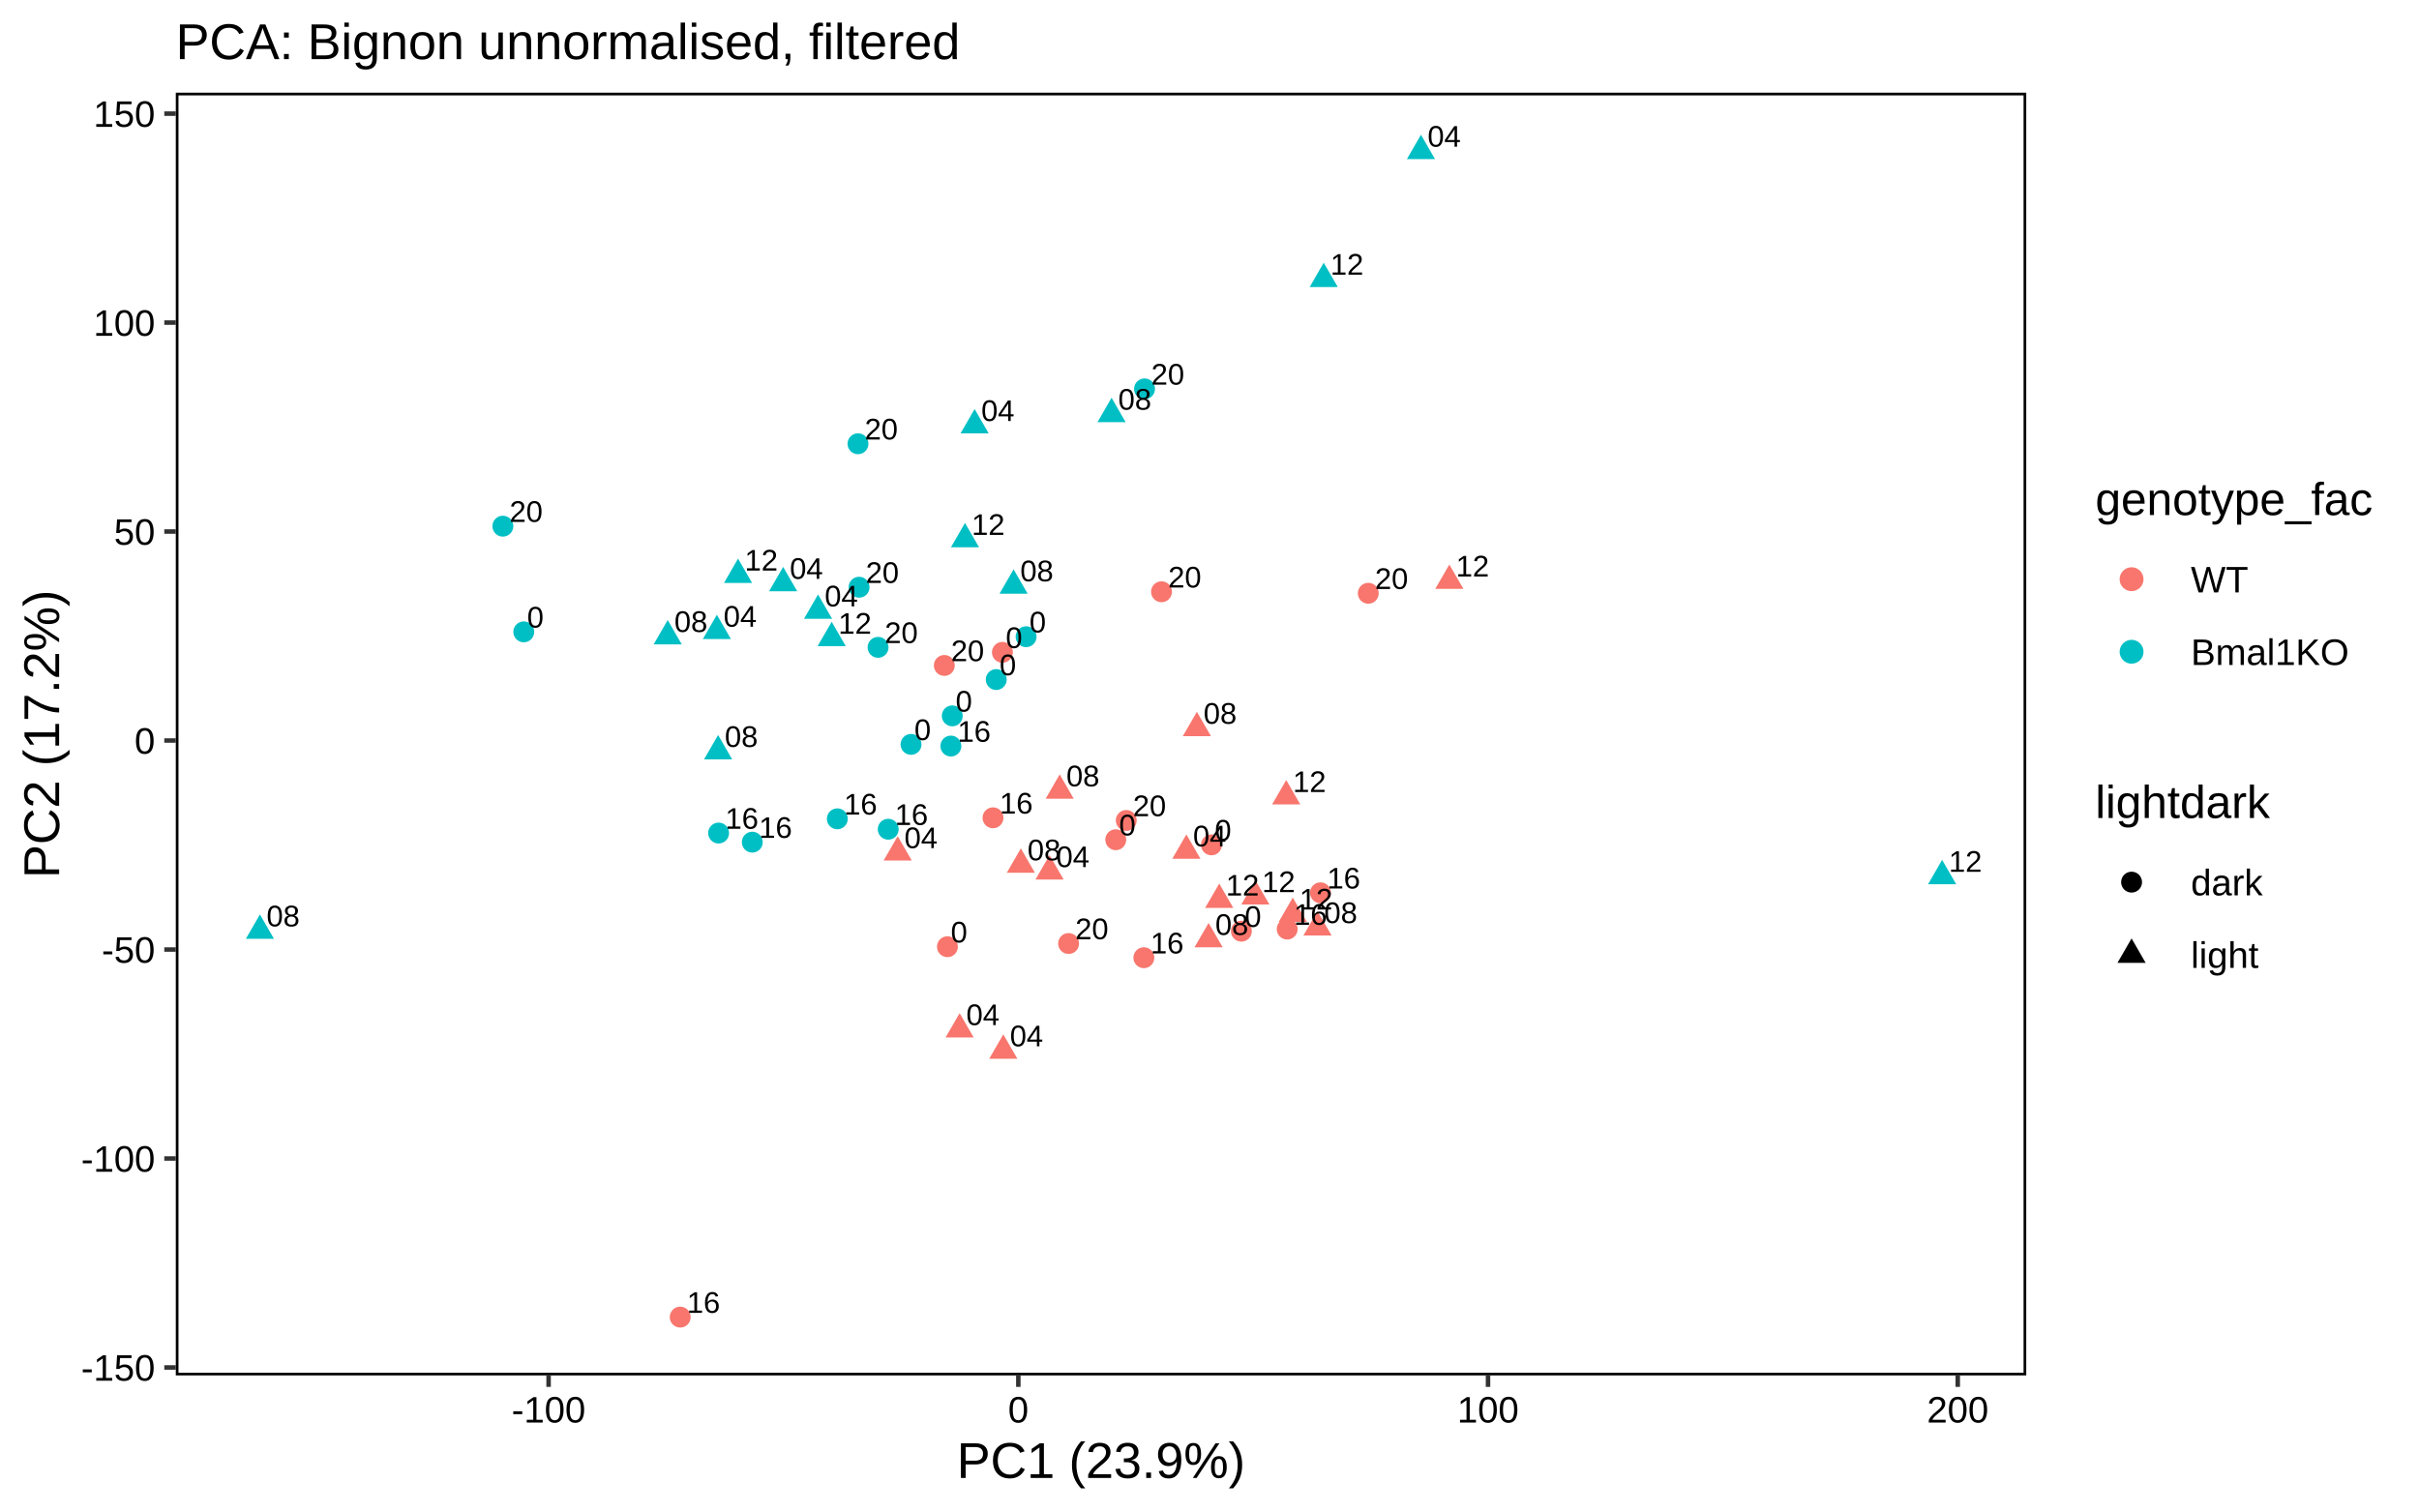
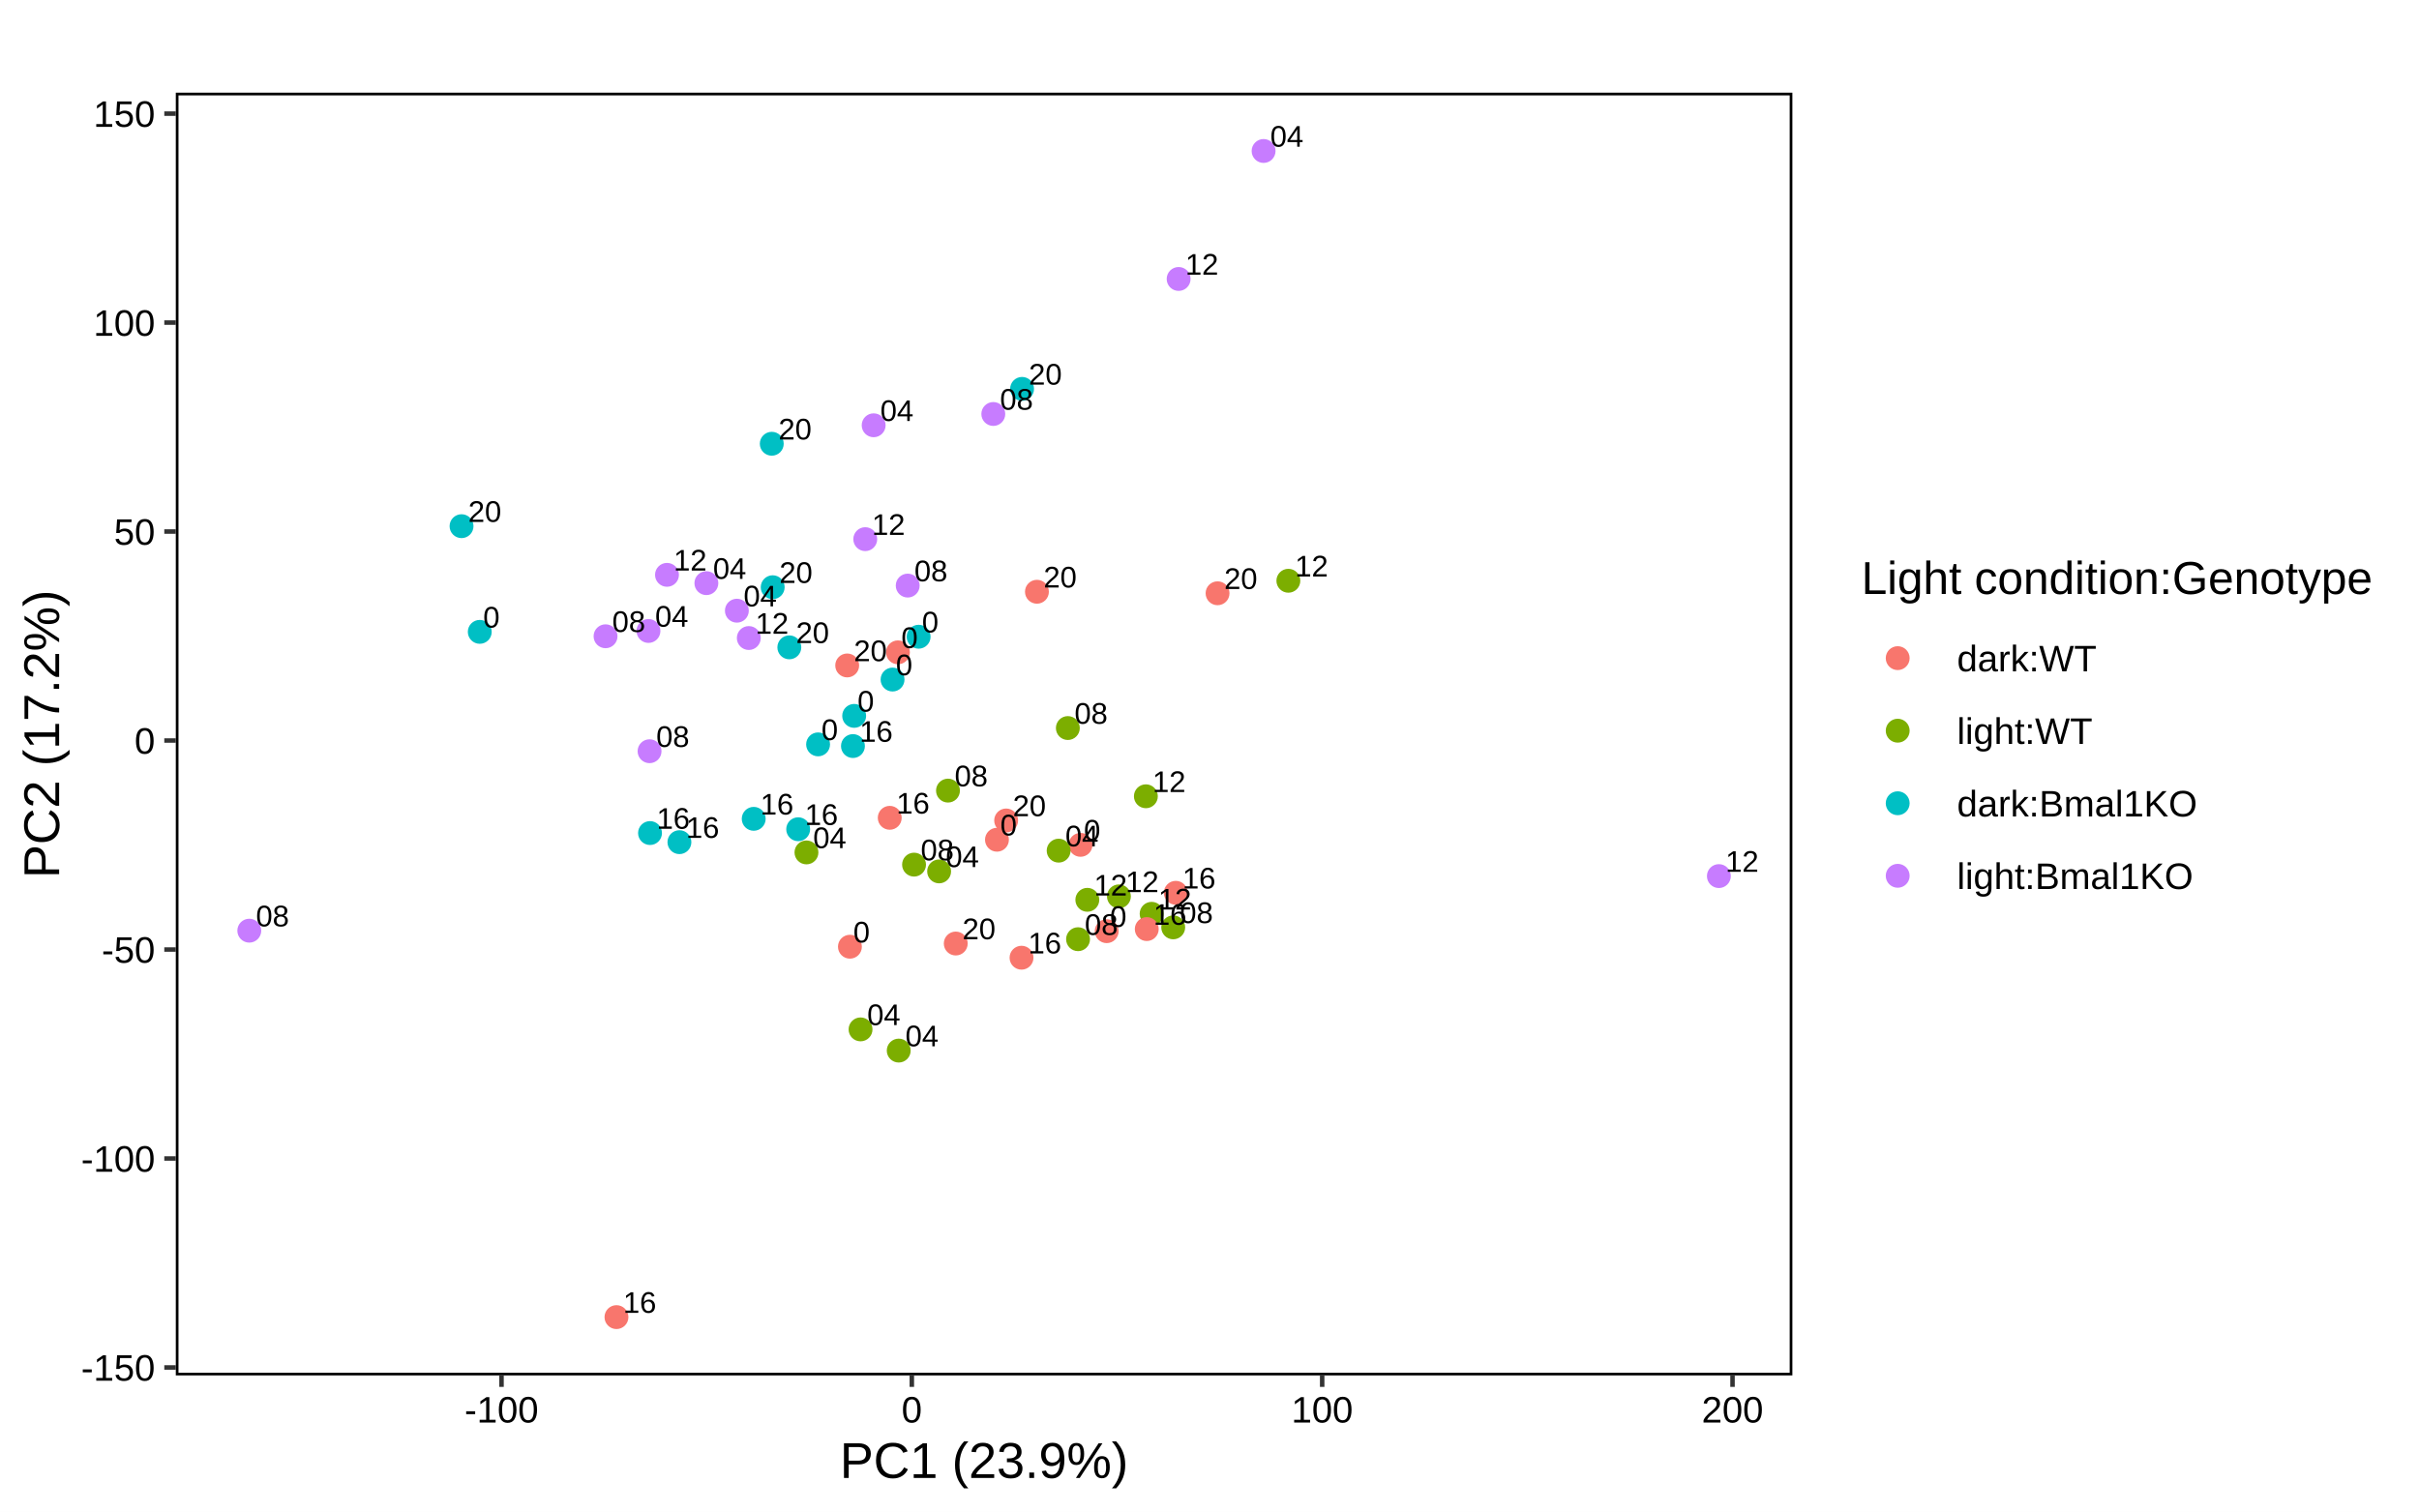
<svg xmlns="http://www.w3.org/2000/svg" width="576.00pt" height="360.00pt" viewBox="0 0 576.00 360.00">
  <g class="svglite">
    <defs>
      <style type="text/css">
    .svglite line, .svglite polyline, .svglite polygon, .svglite path, .svglite rect, .svglite circle {
      fill: none;
      stroke: #000000;
      stroke-linecap: round;
      stroke-linejoin: round;
      stroke-miterlimit: 10.00;
    }
    .svglite text {
      white-space: pre;
    }
    .svglite g.glyphgroup path {
      fill: inherit;
      stroke: none;
    }
  </style>
    </defs>
    <rect width="100%" height="100%" style="stroke: none; fill: #FFFFFF;" />
    <defs>
      <clipPath id="cpMC4wMHw1NzYuMDB8MC4wMHwzNjAuMDA=">
        <rect x="0.00" y="0.00" width="576.00" height="360.00" />
      </clipPath>
    </defs>
    <g clip-path="url(#cpMC4wMHw1NzYuMDB8MC4wMHwzNjAuMDA=)">
      <rect x="0.00" y="0.00" width="576.00" height="360.00" style="stroke-width: 1.07; stroke: #FFFFFF; fill: #FFFFFF;" />
    </g>
    <defs>
-       <clipPath id="cpNDEuODZ8NDgyLjQ4fDIyLjA4fDMyNy41OA==">
-         <rect x="41.86" y="22.08" width="440.62" height="305.51" />
+       <clipPath id="cpNDEuODZ8NDI2Ljc5fDIyLjA4fDMyNy41OA==">
+         <rect x="41.86" y="22.08" width="384.93" height="305.51" />
      </clipPath>
    </defs>
-     <g clip-path="url(#cpNDEuODZ8NDgyLjQ4fDIyLjA4fDMyNy41OA==)">
-       <rect x="41.86" y="22.08" width="440.62" height="305.51" style="stroke-width: 1.07; stroke: none; fill: #FFFFFF;" />
-       <circle cx="225.60" cy="225.48" r="2.49" style="stroke-width: 0.71; stroke: none; fill: #F8766D;" />
-       <circle cx="238.69" cy="155.37" r="2.49" style="stroke-width: 0.71; stroke: none; fill: #F8766D;" />
-       <circle cx="288.46" cy="201.22" r="2.49" style="stroke-width: 0.71; stroke: none; fill: #F8766D;" />
-       <circle cx="265.68" cy="200.00" r="2.49" style="stroke-width: 0.71; stroke: none; fill: #F8766D;" />
-       <circle cx="295.59" cy="221.78" r="2.49" style="stroke-width: 0.71; stroke: none; fill: #F8766D;" />
-       <polygon points="228.50,241.30 231.85,247.10 225.15,247.10 " style="stroke-width: 0.71; stroke: none; fill: #F8766D;" />
-       <polygon points="282.49,198.73 285.85,204.53 279.14,204.53 " style="stroke-width: 0.71; stroke: none; fill: #F8766D;" />
-       <polygon points="238.90,246.35 242.25,252.16 235.55,252.16 " style="stroke-width: 0.71; stroke: none; fill: #F8766D;" />
-       <polygon points="249.92,203.67 253.27,209.48 246.56,209.48 " style="stroke-width: 0.71; stroke: none; fill: #F8766D;" />
-       <polygon points="213.76,199.15 217.11,204.95 210.40,204.95 " style="stroke-width: 0.71; stroke: none; fill: #F8766D;" />
-       <polygon points="313.71,217.00 317.07,222.81 310.36,222.81 " style="stroke-width: 0.71; stroke: none; fill: #F8766D;" />
-       <polygon points="285.00,169.53 288.35,175.33 281.64,175.33 " style="stroke-width: 0.71; stroke: none; fill: #F8766D;" />
-       <polygon points="252.33,184.43 255.68,190.24 248.98,190.24 " style="stroke-width: 0.71; stroke: none; fill: #F8766D;" />
-       <polygon points="243.08,202.06 246.43,207.87 239.73,207.87 " style="stroke-width: 0.71; stroke: none; fill: #F8766D;" />
-       <polygon points="287.79,219.82 291.14,225.62 284.43,225.62 " style="stroke-width: 0.71; stroke: none; fill: #F8766D;" />
-       <polygon points="307.83,213.77 311.18,219.57 304.48,219.57 " style="stroke-width: 0.71; stroke: none; fill: #F8766D;" />
-       <polygon points="298.92,209.63 302.27,215.43 295.57,215.43 " style="stroke-width: 0.71; stroke: none; fill: #F8766D;" />
-       <polygon points="290.32,210.44 293.67,216.24 286.96,216.24 " style="stroke-width: 0.71; stroke: none; fill: #F8766D;" />
-       <polygon points="345.11,134.45 348.46,140.25 341.76,140.25 " style="stroke-width: 0.71; stroke: none; fill: #F8766D;" />
-       <polygon points="306.27,185.78 309.62,191.59 302.91,191.59 " style="stroke-width: 0.71; stroke: none; fill: #F8766D;" />
-       <circle cx="161.97" cy="313.70" r="2.49" style="stroke-width: 0.71; stroke: none; fill: #F8766D;" />
-       <circle cx="272.37" cy="228.10" r="2.49" style="stroke-width: 0.71; stroke: none; fill: #F8766D;" />
-       <circle cx="306.50" cy="221.28" r="2.49" style="stroke-width: 0.71; stroke: none; fill: #F8766D;" />
-       <circle cx="314.42" cy="212.64" r="2.49" style="stroke-width: 0.71; stroke: none; fill: #F8766D;" />
-       <circle cx="236.45" cy="194.78" r="2.49" style="stroke-width: 0.71; stroke: none; fill: #F8766D;" />
-       <circle cx="325.81" cy="141.30" r="2.49" style="stroke-width: 0.71; stroke: none; fill: #F8766D;" />
-       <circle cx="276.57" cy="140.94" r="2.49" style="stroke-width: 0.71; stroke: none; fill: #F8766D;" />
-       <circle cx="224.86" cy="158.49" r="2.49" style="stroke-width: 0.71; stroke: none; fill: #F8766D;" />
-       <circle cx="254.45" cy="224.72" r="2.49" style="stroke-width: 0.71; stroke: none; fill: #F8766D;" />
-       <circle cx="268.18" cy="195.41" r="2.49" style="stroke-width: 0.71; stroke: none; fill: #F8766D;" />
-       <circle cx="226.75" cy="170.50" r="2.49" style="stroke-width: 0.71; stroke: none; fill: #00BFC4;" />
-       <circle cx="216.93" cy="177.29" r="2.49" style="stroke-width: 0.71; stroke: none; fill: #00BFC4;" />
-       <circle cx="244.33" cy="151.65" r="2.49" style="stroke-width: 0.71; stroke: none; fill: #00BFC4;" />
-       <circle cx="124.72" cy="150.49" r="2.49" style="stroke-width: 0.71; stroke: none; fill: #00BFC4;" />
-       <circle cx="237.22" cy="161.85" r="2.49" style="stroke-width: 0.71; stroke: none; fill: #00BFC4;" />
-       <polygon points="194.79,141.58 198.14,147.38 191.44,147.38 " style="stroke-width: 0.71; stroke: none; fill: #00BFC4;" />
-       <polygon points="170.70,146.41 174.05,152.21 167.35,152.21 " style="stroke-width: 0.71; stroke: none; fill: #00BFC4;" />
-       <polygon points="232.07,97.42 235.42,103.22 228.71,103.22 " style="stroke-width: 0.71; stroke: none; fill: #00BFC4;" />
-       <polygon points="186.48,135.02 189.83,140.82 183.13,140.82 " style="stroke-width: 0.71; stroke: none; fill: #00BFC4;" />
-       <polygon points="338.35,32.09 341.70,37.90 335.00,37.90 " style="stroke-width: 0.71; stroke: none; fill: #00BFC4;" />
-       <polygon points="170.99,175.05 174.34,180.86 167.64,180.86 " style="stroke-width: 0.71; stroke: none; fill: #00BFC4;" />
-       <polygon points="264.68,94.73 268.03,100.54 261.33,100.54 " style="stroke-width: 0.71; stroke: none; fill: #00BFC4;" />
-       <polygon points="241.35,135.60 244.70,141.40 238.00,141.40 " style="stroke-width: 0.71; stroke: none; fill: #00BFC4;" />
-       <polygon points="61.89,217.79 65.24,223.60 58.54,223.60 " style="stroke-width: 0.71; stroke: none; fill: #00BFC4;" />
-       <polygon points="158.99,147.67 162.34,153.47 155.64,153.47 " style="stroke-width: 0.71; stroke: none; fill: #00BFC4;" />
-       <polygon points="315.20,62.57 318.55,68.37 311.85,68.37 " style="stroke-width: 0.71; stroke: none; fill: #00BFC4;" />
-       <polygon points="229.78,124.55 233.13,130.35 226.43,130.35 " style="stroke-width: 0.71; stroke: none; fill: #00BFC4;" />
-       <polygon points="175.74,133.04 179.09,138.84 172.39,138.84 " style="stroke-width: 0.71; stroke: none; fill: #00BFC4;" />
-       <polygon points="198.04,148.09 201.39,153.89 194.68,153.89 " style="stroke-width: 0.71; stroke: none; fill: #00BFC4;" />
-       <polygon points="462.45,204.79 465.80,210.60 459.10,210.60 " style="stroke-width: 0.71; stroke: none; fill: #00BFC4;" />
-       <circle cx="171.11" cy="198.41" r="2.49" style="stroke-width: 0.71; stroke: none; fill: #00BFC4;" />
-       <circle cx="226.42" cy="177.69" r="2.49" style="stroke-width: 0.71; stroke: none; fill: #00BFC4;" />
-       <circle cx="199.38" cy="195.02" r="2.49" style="stroke-width: 0.71; stroke: none; fill: #00BFC4;" />
-       <circle cx="211.50" cy="197.50" r="2.49" style="stroke-width: 0.71; stroke: none; fill: #00BFC4;" />
-       <circle cx="179.13" cy="200.58" r="2.49" style="stroke-width: 0.71; stroke: none; fill: #00BFC4;" />
-       <circle cx="119.74" cy="125.32" r="2.49" style="stroke-width: 0.71; stroke: none; fill: #00BFC4;" />
-       <circle cx="204.30" cy="105.69" r="2.49" style="stroke-width: 0.71; stroke: none; fill: #00BFC4;" />
-       <circle cx="272.53" cy="92.62" r="2.49" style="stroke-width: 0.71; stroke: none; fill: #00BFC4;" />
-       <circle cx="209.08" cy="154.18" r="2.49" style="stroke-width: 0.71; stroke: none; fill: #00BFC4;" />
-       <circle cx="204.56" cy="139.86" r="2.49" style="stroke-width: 0.71; stroke: none; fill: #00BFC4;" />
-       <text x="226.39" y="224.47" style="font-size: 7.11px; font-family: &quot;Arial&quot;;" textLength="3.95px" lengthAdjust="spacingAndGlyphs">0</text>
-       <text x="239.48" y="154.35" style="font-size: 7.11px; font-family: &quot;Arial&quot;;" textLength="3.95px" lengthAdjust="spacingAndGlyphs">0</text>
-       <text x="289.25" y="200.21" style="font-size: 7.11px; font-family: &quot;Arial&quot;;" textLength="3.95px" lengthAdjust="spacingAndGlyphs">0</text>
-       <text x="266.47" y="198.98" style="font-size: 7.11px; font-family: &quot;Arial&quot;;" textLength="3.95px" lengthAdjust="spacingAndGlyphs">0</text>
-       <text x="296.38" y="220.77" style="font-size: 7.11px; font-family: &quot;Arial&quot;;" textLength="3.95px" lengthAdjust="spacingAndGlyphs">0</text>
-       <text x="230.08" y="244.15" style="font-size: 7.11px; font-family: &quot;Arial&quot;;" textLength="7.91px" lengthAdjust="spacingAndGlyphs">04</text>
-       <text x="284.08" y="201.58" style="font-size: 7.11px; font-family: &quot;Arial&quot;;" textLength="7.91px" lengthAdjust="spacingAndGlyphs">04</text>
-       <text x="240.48" y="249.20" style="font-size: 7.11px; font-family: &quot;Arial&quot;;" textLength="7.91px" lengthAdjust="spacingAndGlyphs">04</text>
-       <text x="251.50" y="206.52" style="font-size: 7.11px; font-family: &quot;Arial&quot;;" textLength="7.91px" lengthAdjust="spacingAndGlyphs">04</text>
-       <text x="215.34" y="202.00" style="font-size: 7.11px; font-family: &quot;Arial&quot;;" textLength="7.91px" lengthAdjust="spacingAndGlyphs">04</text>
-       <text x="315.30" y="219.85" style="font-size: 7.11px; font-family: &quot;Arial&quot;;" textLength="7.91px" lengthAdjust="spacingAndGlyphs">08</text>
-       <text x="286.58" y="172.38" style="font-size: 7.11px; font-family: &quot;Arial&quot;;" textLength="7.91px" lengthAdjust="spacingAndGlyphs">08</text>
-       <text x="253.91" y="187.28" style="font-size: 7.11px; font-family: &quot;Arial&quot;;" textLength="7.91px" lengthAdjust="spacingAndGlyphs">08</text>
-       <text x="244.66" y="204.91" style="font-size: 7.11px; font-family: &quot;Arial&quot;;" textLength="7.91px" lengthAdjust="spacingAndGlyphs">08</text>
-       <text x="289.37" y="222.67" style="font-size: 7.11px; font-family: &quot;Arial&quot;;" textLength="7.91px" lengthAdjust="spacingAndGlyphs">08</text>
-       <text x="309.41" y="216.62" style="font-size: 7.11px; font-family: &quot;Arial&quot;;" textLength="7.91px" lengthAdjust="spacingAndGlyphs">12</text>
-       <text x="300.50" y="212.48" style="font-size: 7.11px; font-family: &quot;Arial&quot;;" textLength="7.91px" lengthAdjust="spacingAndGlyphs">12</text>
-       <text x="291.90" y="213.29" style="font-size: 7.11px; font-family: &quot;Arial&quot;;" textLength="7.91px" lengthAdjust="spacingAndGlyphs">12</text>
-       <text x="346.69" y="137.30" style="font-size: 7.11px; font-family: &quot;Arial&quot;;" textLength="7.91px" lengthAdjust="spacingAndGlyphs">12</text>
-       <text x="307.85" y="188.64" style="font-size: 7.11px; font-family: &quot;Arial&quot;;" textLength="7.91px" lengthAdjust="spacingAndGlyphs">12</text>
-       <text x="163.56" y="312.68" style="font-size: 7.11px; font-family: &quot;Arial&quot;;" textLength="7.91px" lengthAdjust="spacingAndGlyphs">16</text>
-       <text x="273.95" y="227.08" style="font-size: 7.11px; font-family: &quot;Arial&quot;;" textLength="7.91px" lengthAdjust="spacingAndGlyphs">16</text>
-       <text x="308.09" y="220.26" style="font-size: 7.11px; font-family: &quot;Arial&quot;;" textLength="7.91px" lengthAdjust="spacingAndGlyphs">16</text>
-       <text x="316.00" y="211.62" style="font-size: 7.11px; font-family: &quot;Arial&quot;;" textLength="7.91px" lengthAdjust="spacingAndGlyphs">16</text>
-       <text x="238.03" y="193.77" style="font-size: 7.11px; font-family: &quot;Arial&quot;;" textLength="7.91px" lengthAdjust="spacingAndGlyphs">16</text>
-       <text x="327.39" y="140.28" style="font-size: 7.11px; font-family: &quot;Arial&quot;;" textLength="7.91px" lengthAdjust="spacingAndGlyphs">20</text>
-       <text x="278.15" y="139.93" style="font-size: 7.11px; font-family: &quot;Arial&quot;;" textLength="7.91px" lengthAdjust="spacingAndGlyphs">20</text>
-       <text x="226.44" y="157.47" style="font-size: 7.11px; font-family: &quot;Arial&quot;;" textLength="7.91px" lengthAdjust="spacingAndGlyphs">20</text>
-       <text x="256.03" y="223.70" style="font-size: 7.11px; font-family: &quot;Arial&quot;;" textLength="7.91px" lengthAdjust="spacingAndGlyphs">20</text>
-       <text x="269.76" y="194.39" style="font-size: 7.11px; font-family: &quot;Arial&quot;;" textLength="7.91px" lengthAdjust="spacingAndGlyphs">20</text>
-       <text x="227.54" y="169.49" style="font-size: 7.11px; font-family: &quot;Arial&quot;;" textLength="3.95px" lengthAdjust="spacingAndGlyphs">0</text>
-       <text x="217.72" y="176.27" style="font-size: 7.11px; font-family: &quot;Arial&quot;;" textLength="3.95px" lengthAdjust="spacingAndGlyphs">0</text>
-       <text x="245.12" y="150.63" style="font-size: 7.11px; font-family: &quot;Arial&quot;;" textLength="3.95px" lengthAdjust="spacingAndGlyphs">0</text>
-       <text x="125.51" y="149.47" style="font-size: 7.11px; font-family: &quot;Arial&quot;;" textLength="3.95px" lengthAdjust="spacingAndGlyphs">0</text>
-       <text x="238.01" y="160.83" style="font-size: 7.11px; font-family: &quot;Arial&quot;;" textLength="3.95px" lengthAdjust="spacingAndGlyphs">0</text>
-       <text x="196.37" y="144.43" style="font-size: 7.11px; font-family: &quot;Arial&quot;;" textLength="7.91px" lengthAdjust="spacingAndGlyphs">04</text>
-       <text x="172.28" y="149.26" style="font-size: 7.11px; font-family: &quot;Arial&quot;;" textLength="7.91px" lengthAdjust="spacingAndGlyphs">04</text>
-       <text x="233.65" y="100.27" style="font-size: 7.11px; font-family: &quot;Arial&quot;;" textLength="7.91px" lengthAdjust="spacingAndGlyphs">04</text>
-       <text x="188.06" y="137.87" style="font-size: 7.11px; font-family: &quot;Arial&quot;;" textLength="7.91px" lengthAdjust="spacingAndGlyphs">04</text>
-       <text x="339.93" y="34.94" style="font-size: 7.11px; font-family: &quot;Arial&quot;;" textLength="7.91px" lengthAdjust="spacingAndGlyphs">04</text>
-       <text x="172.57" y="177.90" style="font-size: 7.11px; font-family: &quot;Arial&quot;;" textLength="7.91px" lengthAdjust="spacingAndGlyphs">08</text>
-       <text x="266.26" y="97.58" style="font-size: 7.11px; font-family: &quot;Arial&quot;;" textLength="7.91px" lengthAdjust="spacingAndGlyphs">08</text>
-       <text x="242.93" y="138.45" style="font-size: 7.11px; font-family: &quot;Arial&quot;;" textLength="7.91px" lengthAdjust="spacingAndGlyphs">08</text>
-       <text x="63.47" y="220.64" style="font-size: 7.11px; font-family: &quot;Arial&quot;;" textLength="7.91px" lengthAdjust="spacingAndGlyphs">08</text>
-       <text x="160.57" y="150.52" style="font-size: 7.11px; font-family: &quot;Arial&quot;;" textLength="7.91px" lengthAdjust="spacingAndGlyphs">08</text>
-       <text x="316.78" y="65.42" style="font-size: 7.11px; font-family: &quot;Arial&quot;;" textLength="7.91px" lengthAdjust="spacingAndGlyphs">12</text>
-       <text x="231.36" y="127.40" style="font-size: 7.11px; font-family: &quot;Arial&quot;;" textLength="7.91px" lengthAdjust="spacingAndGlyphs">12</text>
-       <text x="177.32" y="135.89" style="font-size: 7.11px; font-family: &quot;Arial&quot;;" textLength="7.91px" lengthAdjust="spacingAndGlyphs">12</text>
-       <text x="199.62" y="150.94" style="font-size: 7.11px; font-family: &quot;Arial&quot;;" textLength="7.91px" lengthAdjust="spacingAndGlyphs">12</text>
-       <text x="464.03" y="207.64" style="font-size: 7.11px; font-family: &quot;Arial&quot;;" textLength="7.91px" lengthAdjust="spacingAndGlyphs">12</text>
-       <text x="172.69" y="197.39" style="font-size: 7.11px; font-family: &quot;Arial&quot;;" textLength="7.91px" lengthAdjust="spacingAndGlyphs">16</text>
-       <text x="228.00" y="176.67" style="font-size: 7.11px; font-family: &quot;Arial&quot;;" textLength="7.91px" lengthAdjust="spacingAndGlyphs">16</text>
-       <text x="200.96" y="194.00" style="font-size: 7.11px; font-family: &quot;Arial&quot;;" textLength="7.91px" lengthAdjust="spacingAndGlyphs">16</text>
-       <text x="213.08" y="196.48" style="font-size: 7.11px; font-family: &quot;Arial&quot;;" textLength="7.91px" lengthAdjust="spacingAndGlyphs">16</text>
-       <text x="180.71" y="199.56" style="font-size: 7.11px; font-family: &quot;Arial&quot;;" textLength="7.91px" lengthAdjust="spacingAndGlyphs">16</text>
-       <text x="121.32" y="124.30" style="font-size: 7.11px; font-family: &quot;Arial&quot;;" textLength="7.91px" lengthAdjust="spacingAndGlyphs">20</text>
-       <text x="205.89" y="104.67" style="font-size: 7.11px; font-family: &quot;Arial&quot;;" textLength="7.91px" lengthAdjust="spacingAndGlyphs">20</text>
-       <text x="274.11" y="91.61" style="font-size: 7.11px; font-family: &quot;Arial&quot;;" textLength="7.91px" lengthAdjust="spacingAndGlyphs">20</text>
-       <text x="210.66" y="153.16" style="font-size: 7.11px; font-family: &quot;Arial&quot;;" textLength="7.91px" lengthAdjust="spacingAndGlyphs">20</text>
-       <text x="206.14" y="138.84" style="font-size: 7.11px; font-family: &quot;Arial&quot;;" textLength="7.91px" lengthAdjust="spacingAndGlyphs">20</text>
-       <rect x="41.86" y="22.08" width="440.62" height="305.51" style="stroke-width: 1.28;" />
+     <g clip-path="url(#cpNDEuODZ8NDI2Ljc5fDIyLjA4fDMyNy41OA==)">
+       <rect x="41.86" y="22.08" width="384.93" height="305.51" style="stroke-width: 1.07; stroke: none; fill: #FFFFFF;" />
+       <circle cx="202.38" cy="225.48" r="2.49" style="stroke-width: 0.71; stroke: #F8766D; fill: #F8766D;" />
+       <circle cx="213.81" cy="155.37" r="2.49" style="stroke-width: 0.71; stroke: #F8766D; fill: #F8766D;" />
+       <circle cx="257.29" cy="201.22" r="2.49" style="stroke-width: 0.71; stroke: #F8766D; fill: #F8766D;" />
+       <circle cx="237.39" cy="200.00" r="2.49" style="stroke-width: 0.71; stroke: #F8766D; fill: #F8766D;" />
+       <circle cx="263.52" cy="221.78" r="2.49" style="stroke-width: 0.71; stroke: #F8766D; fill: #F8766D;" />
+       <circle cx="204.91" cy="245.17" r="2.49" style="stroke-width: 0.71; stroke: #7CAE00; fill: #7CAE00;" />
+       <circle cx="252.08" cy="202.60" r="2.49" style="stroke-width: 0.71; stroke: #7CAE00; fill: #7CAE00;" />
+       <circle cx="214.00" cy="250.22" r="2.49" style="stroke-width: 0.71; stroke: #7CAE00; fill: #7CAE00;" />
+       <circle cx="223.62" cy="207.54" r="2.49" style="stroke-width: 0.71; stroke: #7CAE00; fill: #7CAE00;" />
+       <circle cx="192.03" cy="203.02" r="2.49" style="stroke-width: 0.71; stroke: #7CAE00; fill: #7CAE00;" />
+       <circle cx="279.36" cy="220.87" r="2.49" style="stroke-width: 0.71; stroke: #7CAE00; fill: #7CAE00;" />
+       <circle cx="254.27" cy="173.40" r="2.49" style="stroke-width: 0.71; stroke: #7CAE00; fill: #7CAE00;" />
+       <circle cx="225.73" cy="188.30" r="2.49" style="stroke-width: 0.71; stroke: #7CAE00; fill: #7CAE00;" />
+       <circle cx="217.65" cy="205.93" r="2.49" style="stroke-width: 0.71; stroke: #7CAE00; fill: #7CAE00;" />
+       <circle cx="256.70" cy="223.69" r="2.49" style="stroke-width: 0.71; stroke: #7CAE00; fill: #7CAE00;" />
+       <circle cx="274.22" cy="217.64" r="2.49" style="stroke-width: 0.71; stroke: #7CAE00; fill: #7CAE00;" />
+       <circle cx="266.43" cy="213.49" r="2.49" style="stroke-width: 0.71; stroke: #7CAE00; fill: #7CAE00;" />
+       <circle cx="258.91" cy="214.31" r="2.49" style="stroke-width: 0.71; stroke: #7CAE00; fill: #7CAE00;" />
+       <circle cx="306.78" cy="138.32" r="2.49" style="stroke-width: 0.71; stroke: #7CAE00; fill: #7CAE00;" />
+       <circle cx="272.85" cy="189.65" r="2.49" style="stroke-width: 0.71; stroke: #7CAE00; fill: #7CAE00;" />
+       <circle cx="146.79" cy="313.70" r="2.49" style="stroke-width: 0.71; stroke: #F8766D; fill: #F8766D;" />
+       <circle cx="243.24" cy="228.10" r="2.49" style="stroke-width: 0.71; stroke: #F8766D; fill: #F8766D;" />
+       <circle cx="273.06" cy="221.28" r="2.49" style="stroke-width: 0.71; stroke: #F8766D; fill: #F8766D;" />
+       <circle cx="279.97" cy="212.64" r="2.49" style="stroke-width: 0.71; stroke: #F8766D; fill: #F8766D;" />
+       <circle cx="211.86" cy="194.78" r="2.49" style="stroke-width: 0.71; stroke: #F8766D; fill: #F8766D;" />
+       <circle cx="289.92" cy="141.30" r="2.49" style="stroke-width: 0.71; stroke: #F8766D; fill: #F8766D;" />
+       <circle cx="246.91" cy="140.94" r="2.49" style="stroke-width: 0.71; stroke: #F8766D; fill: #F8766D;" />
+       <circle cx="201.73" cy="158.49" r="2.49" style="stroke-width: 0.71; stroke: #F8766D; fill: #F8766D;" />
+       <circle cx="227.58" cy="224.72" r="2.49" style="stroke-width: 0.71; stroke: #F8766D; fill: #F8766D;" />
+       <circle cx="239.58" cy="195.41" r="2.49" style="stroke-width: 0.71; stroke: #F8766D; fill: #F8766D;" />
+       <circle cx="203.39" cy="170.50" r="2.49" style="stroke-width: 0.71; stroke: #00BFC4; fill: #00BFC4;" />
+       <circle cx="194.80" cy="177.29" r="2.49" style="stroke-width: 0.71; stroke: #00BFC4; fill: #00BFC4;" />
+       <circle cx="218.74" cy="151.65" r="2.49" style="stroke-width: 0.71; stroke: #00BFC4; fill: #00BFC4;" />
+       <circle cx="114.24" cy="150.49" r="2.49" style="stroke-width: 0.71; stroke: #00BFC4; fill: #00BFC4;" />
+       <circle cx="212.53" cy="161.85" r="2.49" style="stroke-width: 0.71; stroke: #00BFC4; fill: #00BFC4;" />
+       <circle cx="175.46" cy="145.45" r="2.49" style="stroke-width: 0.71; stroke: #C77CFF; fill: #C77CFF;" />
+       <circle cx="154.41" cy="150.28" r="2.49" style="stroke-width: 0.71; stroke: #C77CFF; fill: #C77CFF;" />
+       <circle cx="208.03" cy="101.29" r="2.49" style="stroke-width: 0.71; stroke: #C77CFF; fill: #C77CFF;" />
+       <circle cx="168.20" cy="138.89" r="2.49" style="stroke-width: 0.71; stroke: #C77CFF; fill: #C77CFF;" />
+       <circle cx="300.88" cy="35.96" r="2.49" style="stroke-width: 0.71; stroke: #C77CFF; fill: #C77CFF;" />
+       <circle cx="154.67" cy="178.92" r="2.49" style="stroke-width: 0.71; stroke: #C77CFF; fill: #C77CFF;" />
+       <circle cx="236.52" cy="98.60" r="2.49" style="stroke-width: 0.71; stroke: #C77CFF; fill: #C77CFF;" />
+       <circle cx="216.14" cy="139.47" r="2.49" style="stroke-width: 0.71; stroke: #C77CFF; fill: #C77CFF;" />
+       <circle cx="59.36" cy="221.66" r="2.49" style="stroke-width: 0.71; stroke: #C77CFF; fill: #C77CFF;" />
+       <circle cx="144.19" cy="151.54" r="2.49" style="stroke-width: 0.71; stroke: #C77CFF; fill: #C77CFF;" />
+       <circle cx="280.65" cy="66.44" r="2.49" style="stroke-width: 0.71; stroke: #C77CFF; fill: #C77CFF;" />
+       <circle cx="206.03" cy="128.41" r="2.49" style="stroke-width: 0.71; stroke: #C77CFF; fill: #C77CFF;" />
+       <circle cx="158.82" cy="136.91" r="2.49" style="stroke-width: 0.71; stroke: #C77CFF; fill: #C77CFF;" />
+       <circle cx="178.30" cy="151.96" r="2.49" style="stroke-width: 0.71; stroke: #C77CFF; fill: #C77CFF;" />
+       <circle cx="409.29" cy="208.66" r="2.49" style="stroke-width: 0.71; stroke: #C77CFF; fill: #C77CFF;" />
+       <circle cx="154.78" cy="198.41" r="2.49" style="stroke-width: 0.71; stroke: #00BFC4; fill: #00BFC4;" />
+       <circle cx="203.10" cy="177.69" r="2.49" style="stroke-width: 0.71; stroke: #00BFC4; fill: #00BFC4;" />
+       <circle cx="179.47" cy="195.02" r="2.49" style="stroke-width: 0.71; stroke: #00BFC4; fill: #00BFC4;" />
+       <circle cx="190.06" cy="197.50" r="2.49" style="stroke-width: 0.71; stroke: #00BFC4; fill: #00BFC4;" />
+       <circle cx="161.78" cy="200.58" r="2.49" style="stroke-width: 0.71; stroke: #00BFC4; fill: #00BFC4;" />
+       <circle cx="109.90" cy="125.32" r="2.49" style="stroke-width: 0.71; stroke: #00BFC4; fill: #00BFC4;" />
+       <circle cx="183.77" cy="105.69" r="2.49" style="stroke-width: 0.71; stroke: #00BFC4; fill: #00BFC4;" />
+       <circle cx="243.37" cy="92.62" r="2.49" style="stroke-width: 0.71; stroke: #00BFC4; fill: #00BFC4;" />
+       <circle cx="187.95" cy="154.18" r="2.49" style="stroke-width: 0.71; stroke: #00BFC4; fill: #00BFC4;" />
+       <circle cx="183.99" cy="139.86" r="2.49" style="stroke-width: 0.71; stroke: #00BFC4; fill: #00BFC4;" />
+       <text x="203.17" y="224.47" style="font-size: 7.11px; font-family: &quot;Arial&quot;;" textLength="3.95px" lengthAdjust="spacingAndGlyphs">0</text>
+       <text x="214.60" y="154.35" style="font-size: 7.11px; font-family: &quot;Arial&quot;;" textLength="3.95px" lengthAdjust="spacingAndGlyphs">0</text>
+       <text x="258.08" y="200.21" style="font-size: 7.11px; font-family: &quot;Arial&quot;;" textLength="3.95px" lengthAdjust="spacingAndGlyphs">0</text>
+       <text x="238.18" y="198.98" style="font-size: 7.11px; font-family: &quot;Arial&quot;;" textLength="3.95px" lengthAdjust="spacingAndGlyphs">0</text>
+       <text x="264.31" y="220.77" style="font-size: 7.11px; font-family: &quot;Arial&quot;;" textLength="3.95px" lengthAdjust="spacingAndGlyphs">0</text>
+       <text x="206.49" y="244.15" style="font-size: 7.11px; font-family: &quot;Arial&quot;;" textLength="7.91px" lengthAdjust="spacingAndGlyphs">04</text>
+       <text x="253.66" y="201.58" style="font-size: 7.11px; font-family: &quot;Arial&quot;;" textLength="7.91px" lengthAdjust="spacingAndGlyphs">04</text>
+       <text x="215.58" y="249.20" style="font-size: 7.11px; font-family: &quot;Arial&quot;;" textLength="7.91px" lengthAdjust="spacingAndGlyphs">04</text>
+       <text x="225.20" y="206.52" style="font-size: 7.11px; font-family: &quot;Arial&quot;;" textLength="7.91px" lengthAdjust="spacingAndGlyphs">04</text>
+       <text x="193.61" y="202.00" style="font-size: 7.11px; font-family: &quot;Arial&quot;;" textLength="7.91px" lengthAdjust="spacingAndGlyphs">04</text>
+       <text x="280.94" y="219.85" style="font-size: 7.11px; font-family: &quot;Arial&quot;;" textLength="7.91px" lengthAdjust="spacingAndGlyphs">08</text>
+       <text x="255.85" y="172.38" style="font-size: 7.11px; font-family: &quot;Arial&quot;;" textLength="7.91px" lengthAdjust="spacingAndGlyphs">08</text>
+       <text x="227.31" y="187.28" style="font-size: 7.11px; font-family: &quot;Arial&quot;;" textLength="7.91px" lengthAdjust="spacingAndGlyphs">08</text>
+       <text x="219.23" y="204.91" style="font-size: 7.11px; font-family: &quot;Arial&quot;;" textLength="7.91px" lengthAdjust="spacingAndGlyphs">08</text>
+       <text x="258.29" y="222.67" style="font-size: 7.11px; font-family: &quot;Arial&quot;;" textLength="7.91px" lengthAdjust="spacingAndGlyphs">08</text>
+       <text x="275.80" y="216.62" style="font-size: 7.11px; font-family: &quot;Arial&quot;;" textLength="7.91px" lengthAdjust="spacingAndGlyphs">12</text>
+       <text x="268.02" y="212.48" style="font-size: 7.11px; font-family: &quot;Arial&quot;;" textLength="7.91px" lengthAdjust="spacingAndGlyphs">12</text>
+       <text x="260.50" y="213.29" style="font-size: 7.11px; font-family: &quot;Arial&quot;;" textLength="7.91px" lengthAdjust="spacingAndGlyphs">12</text>
+       <text x="308.36" y="137.30" style="font-size: 7.11px; font-family: &quot;Arial&quot;;" textLength="7.91px" lengthAdjust="spacingAndGlyphs">12</text>
+       <text x="274.43" y="188.64" style="font-size: 7.11px; font-family: &quot;Arial&quot;;" textLength="7.91px" lengthAdjust="spacingAndGlyphs">12</text>
+       <text x="148.38" y="312.68" style="font-size: 7.11px; font-family: &quot;Arial&quot;;" textLength="7.91px" lengthAdjust="spacingAndGlyphs">16</text>
+       <text x="244.82" y="227.08" style="font-size: 7.11px; font-family: &quot;Arial&quot;;" textLength="7.91px" lengthAdjust="spacingAndGlyphs">16</text>
+       <text x="274.64" y="220.26" style="font-size: 7.11px; font-family: &quot;Arial&quot;;" textLength="7.91px" lengthAdjust="spacingAndGlyphs">16</text>
+       <text x="281.55" y="211.62" style="font-size: 7.11px; font-family: &quot;Arial&quot;;" textLength="7.91px" lengthAdjust="spacingAndGlyphs">16</text>
+       <text x="213.44" y="193.77" style="font-size: 7.11px; font-family: &quot;Arial&quot;;" textLength="7.91px" lengthAdjust="spacingAndGlyphs">16</text>
+       <text x="291.50" y="140.28" style="font-size: 7.11px; font-family: &quot;Arial&quot;;" textLength="7.91px" lengthAdjust="spacingAndGlyphs">20</text>
+       <text x="248.49" y="139.93" style="font-size: 7.11px; font-family: &quot;Arial&quot;;" textLength="7.91px" lengthAdjust="spacingAndGlyphs">20</text>
+       <text x="203.31" y="157.47" style="font-size: 7.11px; font-family: &quot;Arial&quot;;" textLength="7.91px" lengthAdjust="spacingAndGlyphs">20</text>
+       <text x="229.16" y="223.70" style="font-size: 7.11px; font-family: &quot;Arial&quot;;" textLength="7.91px" lengthAdjust="spacingAndGlyphs">20</text>
+       <text x="241.16" y="194.39" style="font-size: 7.11px; font-family: &quot;Arial&quot;;" textLength="7.91px" lengthAdjust="spacingAndGlyphs">20</text>
+       <text x="204.18" y="169.49" style="font-size: 7.11px; font-family: &quot;Arial&quot;;" textLength="3.95px" lengthAdjust="spacingAndGlyphs">0</text>
+       <text x="195.59" y="176.27" style="font-size: 7.11px; font-family: &quot;Arial&quot;;" textLength="3.95px" lengthAdjust="spacingAndGlyphs">0</text>
+       <text x="219.53" y="150.63" style="font-size: 7.11px; font-family: &quot;Arial&quot;;" textLength="3.95px" lengthAdjust="spacingAndGlyphs">0</text>
+       <text x="115.04" y="149.47" style="font-size: 7.11px; font-family: &quot;Arial&quot;;" textLength="3.95px" lengthAdjust="spacingAndGlyphs">0</text>
+       <text x="213.32" y="160.83" style="font-size: 7.11px; font-family: &quot;Arial&quot;;" textLength="3.95px" lengthAdjust="spacingAndGlyphs">0</text>
+       <text x="177.05" y="144.43" style="font-size: 7.11px; font-family: &quot;Arial&quot;;" textLength="7.91px" lengthAdjust="spacingAndGlyphs">04</text>
+       <text x="155.99" y="149.26" style="font-size: 7.11px; font-family: &quot;Arial&quot;;" textLength="7.91px" lengthAdjust="spacingAndGlyphs">04</text>
+       <text x="209.61" y="100.27" style="font-size: 7.11px; font-family: &quot;Arial&quot;;" textLength="7.91px" lengthAdjust="spacingAndGlyphs">04</text>
+       <text x="169.78" y="137.87" style="font-size: 7.11px; font-family: &quot;Arial&quot;;" textLength="7.91px" lengthAdjust="spacingAndGlyphs">04</text>
+       <text x="302.46" y="34.94" style="font-size: 7.11px; font-family: &quot;Arial&quot;;" textLength="7.91px" lengthAdjust="spacingAndGlyphs">04</text>
+       <text x="156.25" y="177.90" style="font-size: 7.11px; font-family: &quot;Arial&quot;;" textLength="7.91px" lengthAdjust="spacingAndGlyphs">08</text>
+       <text x="238.10" y="97.58" style="font-size: 7.11px; font-family: &quot;Arial&quot;;" textLength="7.91px" lengthAdjust="spacingAndGlyphs">08</text>
+       <text x="217.72" y="138.45" style="font-size: 7.11px; font-family: &quot;Arial&quot;;" textLength="7.91px" lengthAdjust="spacingAndGlyphs">08</text>
+       <text x="60.94" y="220.64" style="font-size: 7.11px; font-family: &quot;Arial&quot;;" textLength="7.91px" lengthAdjust="spacingAndGlyphs">08</text>
+       <text x="145.77" y="150.52" style="font-size: 7.11px; font-family: &quot;Arial&quot;;" textLength="7.91px" lengthAdjust="spacingAndGlyphs">08</text>
+       <text x="282.24" y="65.42" style="font-size: 7.11px; font-family: &quot;Arial&quot;;" textLength="7.91px" lengthAdjust="spacingAndGlyphs">12</text>
+       <text x="207.61" y="127.40" style="font-size: 7.11px; font-family: &quot;Arial&quot;;" textLength="7.91px" lengthAdjust="spacingAndGlyphs">12</text>
+       <text x="160.40" y="135.89" style="font-size: 7.11px; font-family: &quot;Arial&quot;;" textLength="7.91px" lengthAdjust="spacingAndGlyphs">12</text>
+       <text x="179.88" y="150.94" style="font-size: 7.11px; font-family: &quot;Arial&quot;;" textLength="7.91px" lengthAdjust="spacingAndGlyphs">12</text>
+       <text x="410.87" y="207.64" style="font-size: 7.11px; font-family: &quot;Arial&quot;;" textLength="7.91px" lengthAdjust="spacingAndGlyphs">12</text>
+       <text x="156.36" y="197.39" style="font-size: 7.11px; font-family: &quot;Arial&quot;;" textLength="7.91px" lengthAdjust="spacingAndGlyphs">16</text>
+       <text x="204.68" y="176.67" style="font-size: 7.11px; font-family: &quot;Arial&quot;;" textLength="7.91px" lengthAdjust="spacingAndGlyphs">16</text>
+       <text x="181.05" y="194.00" style="font-size: 7.11px; font-family: &quot;Arial&quot;;" textLength="7.91px" lengthAdjust="spacingAndGlyphs">16</text>
+       <text x="191.64" y="196.48" style="font-size: 7.11px; font-family: &quot;Arial&quot;;" textLength="7.91px" lengthAdjust="spacingAndGlyphs">16</text>
+       <text x="163.36" y="199.56" style="font-size: 7.11px; font-family: &quot;Arial&quot;;" textLength="7.91px" lengthAdjust="spacingAndGlyphs">16</text>
+       <text x="111.48" y="124.30" style="font-size: 7.11px; font-family: &quot;Arial&quot;;" textLength="7.91px" lengthAdjust="spacingAndGlyphs">20</text>
+       <text x="185.36" y="104.67" style="font-size: 7.11px; font-family: &quot;Arial&quot;;" textLength="7.91px" lengthAdjust="spacingAndGlyphs">20</text>
+       <text x="244.96" y="91.61" style="font-size: 7.11px; font-family: &quot;Arial&quot;;" textLength="7.91px" lengthAdjust="spacingAndGlyphs">20</text>
+       <text x="189.53" y="153.16" style="font-size: 7.11px; font-family: &quot;Arial&quot;;" textLength="7.91px" lengthAdjust="spacingAndGlyphs">20</text>
+       <text x="185.57" y="138.84" style="font-size: 7.11px; font-family: &quot;Arial&quot;;" textLength="7.91px" lengthAdjust="spacingAndGlyphs">20</text>
+       <rect x="41.86" y="22.08" width="384.93" height="305.51" style="stroke-width: 1.28;" />
    </g>
    <g clip-path="url(#cpMC4wMHw1NzYuMDB8MC4wMHwzNjAuMDA=)">
      <text x="36.93" y="328.84" text-anchor="end" style="font-size: 8.80px; font-family: &quot;Arial&quot;;" textLength="17.59px" lengthAdjust="spacingAndGlyphs">-150</text>
      <text x="36.93" y="279.07" text-anchor="end" style="font-size: 8.80px; font-family: &quot;Arial&quot;;" textLength="17.59px" lengthAdjust="spacingAndGlyphs">-100</text>
      <text x="36.93" y="229.30" text-anchor="end" style="font-size: 8.80px; font-family: &quot;Arial&quot;;" textLength="12.70px" lengthAdjust="spacingAndGlyphs">-50</text>
      <text x="36.93" y="179.52" text-anchor="end" style="font-size: 8.80px; font-family: &quot;Arial&quot;;" textLength="4.89px" lengthAdjust="spacingAndGlyphs">0</text>
      <text x="36.93" y="129.75" text-anchor="end" style="font-size: 8.80px; font-family: &quot;Arial&quot;;" textLength="9.78px" lengthAdjust="spacingAndGlyphs">50</text>
      <text x="36.93" y="79.98" text-anchor="end" style="font-size: 8.80px; font-family: &quot;Arial&quot;;" textLength="14.67px" lengthAdjust="spacingAndGlyphs">100</text>
      <text x="36.93" y="30.21" text-anchor="end" style="font-size: 8.80px; font-family: &quot;Arial&quot;;" textLength="14.67px" lengthAdjust="spacingAndGlyphs">150</text>
      <polyline points="39.12,325.69 41.86,325.69 " style="stroke-width: 1.07; stroke: #333333; stroke-linecap: butt;" />
      <polyline points="39.12,275.92 41.86,275.92 " style="stroke-width: 1.07; stroke: #333333; stroke-linecap: butt;" />
      <polyline points="39.12,226.15 41.86,226.15 " style="stroke-width: 1.07; stroke: #333333; stroke-linecap: butt;" />
      <polyline points="39.12,176.37 41.86,176.37 " style="stroke-width: 1.07; stroke: #333333; stroke-linecap: butt;" />
      <polyline points="39.12,126.60 41.86,126.60 " style="stroke-width: 1.07; stroke: #333333; stroke-linecap: butt;" />
      <polyline points="39.12,76.83 41.86,76.83 " style="stroke-width: 1.07; stroke: #333333; stroke-linecap: butt;" />
      <polyline points="39.12,27.06 41.86,27.06 " style="stroke-width: 1.07; stroke: #333333; stroke-linecap: butt;" />
-       <polyline points="130.63,330.32 130.63,327.58 " style="stroke-width: 1.07; stroke: #333333; stroke-linecap: butt;" />
-       <polyline points="242.48,330.32 242.48,327.58 " style="stroke-width: 1.07; stroke: #333333; stroke-linecap: butt;" />
-       <polyline points="354.32,330.32 354.32,327.58 " style="stroke-width: 1.07; stroke: #333333; stroke-linecap: butt;" />
-       <polyline points="466.17,330.32 466.17,327.58 " style="stroke-width: 1.07; stroke: #333333; stroke-linecap: butt;" />
-       <text x="130.63" y="338.81" text-anchor="middle" style="font-size: 8.80px; font-family: &quot;Arial&quot;;" textLength="17.59px" lengthAdjust="spacingAndGlyphs">-100</text>
-       <text x="242.48" y="338.81" text-anchor="middle" style="font-size: 8.80px; font-family: &quot;Arial&quot;;" textLength="4.89px" lengthAdjust="spacingAndGlyphs">0</text>
-       <text x="354.32" y="338.81" text-anchor="middle" style="font-size: 8.80px; font-family: &quot;Arial&quot;;" textLength="14.67px" lengthAdjust="spacingAndGlyphs">100</text>
-       <text x="466.17" y="338.81" text-anchor="middle" style="font-size: 8.80px; font-family: &quot;Arial&quot;;" textLength="14.67px" lengthAdjust="spacingAndGlyphs">200</text>
-       <text x="262.17" y="352.00" text-anchor="middle" style="font-size: 12.00px; font-family: &quot;Arial&quot;;" textLength="68.69px" lengthAdjust="spacingAndGlyphs">PC1 (23.9%)</text>
+       <polyline points="119.42,330.32 119.42,327.58 " style="stroke-width: 1.07; stroke: #333333; stroke-linecap: butt;" />
+       <polyline points="217.12,330.32 217.12,327.58 " style="stroke-width: 1.07; stroke: #333333; stroke-linecap: butt;" />
+       <polyline points="314.83,330.32 314.83,327.58 " style="stroke-width: 1.07; stroke: #333333; stroke-linecap: butt;" />
+       <polyline points="412.54,330.32 412.54,327.58 " style="stroke-width: 1.07; stroke: #333333; stroke-linecap: butt;" />
+       <text x="119.42" y="338.81" text-anchor="middle" style="font-size: 8.80px; font-family: &quot;Arial&quot;;" textLength="17.59px" lengthAdjust="spacingAndGlyphs">-100</text>
+       <text x="217.12" y="338.81" text-anchor="middle" style="font-size: 8.80px; font-family: &quot;Arial&quot;;" textLength="4.89px" lengthAdjust="spacingAndGlyphs">0</text>
+       <text x="314.83" y="338.81" text-anchor="middle" style="font-size: 8.80px; font-family: &quot;Arial&quot;;" textLength="14.67px" lengthAdjust="spacingAndGlyphs">100</text>
+       <text x="412.54" y="338.81" text-anchor="middle" style="font-size: 8.80px; font-family: &quot;Arial&quot;;" textLength="14.67px" lengthAdjust="spacingAndGlyphs">200</text>
+       <text x="234.33" y="352.00" text-anchor="middle" style="font-size: 12.00px; font-family: &quot;Arial&quot;;" textLength="68.69px" lengthAdjust="spacingAndGlyphs">PC1 (23.9%)</text>
      <text transform="translate(14.08,174.83) rotate(-90)" text-anchor="middle" style="font-size: 12.00px; font-family: &quot;Arial&quot;;" textLength="68.69px" lengthAdjust="spacingAndGlyphs">PC2 (17.2%)</text>
-       <rect x="493.44" y="108.16" width="77.08" height="61.19" style="stroke-width: 1.07; stroke: none; fill: #FFFFFF;" />
-       <text x="498.92" y="122.67" style="font-size: 11.00px; font-family: &quot;Arial&quot;;" textLength="66.12px" lengthAdjust="spacingAndGlyphs">genotype_fac</text>
-       <circle cx="507.56" cy="137.95" r="2.49" style="stroke-width: 0.71; stroke: #F8766D; fill: #F8766D;" />
-       <circle cx="507.56" cy="155.23" r="2.49" style="stroke-width: 0.71; stroke: #00BFC4; fill: #00BFC4;" />
-       <text x="521.68" y="141.10" style="font-size: 8.80px; font-family: &quot;Arial&quot;;" textLength="13.67px" lengthAdjust="spacingAndGlyphs">WT</text>
-       <text x="521.68" y="158.38" style="font-size: 8.80px; font-family: &quot;Arial&quot;;" textLength="37.66px" lengthAdjust="spacingAndGlyphs">Bmal1KO</text>
-       <rect x="493.44" y="180.31" width="52.55" height="61.19" style="stroke-width: 1.07; stroke: none; fill: #FFFFFF;" />
-       <text x="498.92" y="194.82" style="font-size: 11.00px; font-family: &quot;Arial&quot;;" textLength="41.59px" lengthAdjust="spacingAndGlyphs">lightdark</text>
-       <circle cx="507.56" cy="210.10" r="2.49" style="stroke-width: 0.71; stroke: none; fill: #000000;" />
-       <polygon points="507.56,223.51 510.91,229.32 504.20,229.32 " style="stroke-width: 0.71; stroke: none; fill: #000000;" />
-       <text x="521.68" y="213.25" style="font-size: 8.80px; font-family: &quot;Arial&quot;;" textLength="17.11px" lengthAdjust="spacingAndGlyphs">dark</text>
-       <text x="521.68" y="230.53" style="font-size: 8.80px; font-family: &quot;Arial&quot;;" textLength="16.12px" lengthAdjust="spacingAndGlyphs">light</text>
-       <text x="41.86" y="14.08" style="font-size: 12.00px; font-family: &quot;Arial&quot;;" textLength="186.73px" lengthAdjust="spacingAndGlyphs">PCA: Bignon unnormalised, filtered</text>
+       <rect x="437.75" y="126.95" width="132.77" height="95.75" style="stroke-width: 1.07; stroke: none; fill: #FFFFFF;" />
+       <text x="443.23" y="141.47" style="font-size: 11.00px; font-family: &quot;Arial&quot;;" textLength="121.81px" lengthAdjust="spacingAndGlyphs">Light condition:Genotype</text>
+       <circle cx="451.87" cy="156.75" r="2.49" style="stroke-width: 0.71; stroke: #F8766D; fill: #F8766D;" />
+       <circle cx="451.87" cy="174.03" r="2.49" style="stroke-width: 0.71; stroke: #7CAE00; fill: #7CAE00;" />
+       <circle cx="451.87" cy="191.31" r="2.49" style="stroke-width: 0.71; stroke: #00BFC4; fill: #00BFC4;" />
+       <circle cx="451.87" cy="208.59" r="2.49" style="stroke-width: 0.71; stroke: #C77CFF; fill: #C77CFF;" />
+       <text x="465.99" y="159.90" style="font-size: 8.80px; font-family: &quot;Arial&quot;;" textLength="33.22px" lengthAdjust="spacingAndGlyphs">dark:WT</text>
+       <text x="465.99" y="177.18" style="font-size: 8.80px; font-family: &quot;Arial&quot;;" textLength="32.23px" lengthAdjust="spacingAndGlyphs">light:WT</text>
+       <text x="465.99" y="194.46" style="font-size: 8.80px; font-family: &quot;Arial&quot;;" textLength="57.20px" lengthAdjust="spacingAndGlyphs">dark:Bmal1KO</text>
+       <text x="465.99" y="211.74" style="font-size: 8.80px; font-family: &quot;Arial&quot;;" textLength="56.22px" lengthAdjust="spacingAndGlyphs">light:Bmal1KO</text>
    </g>
  </g>
</svg>
